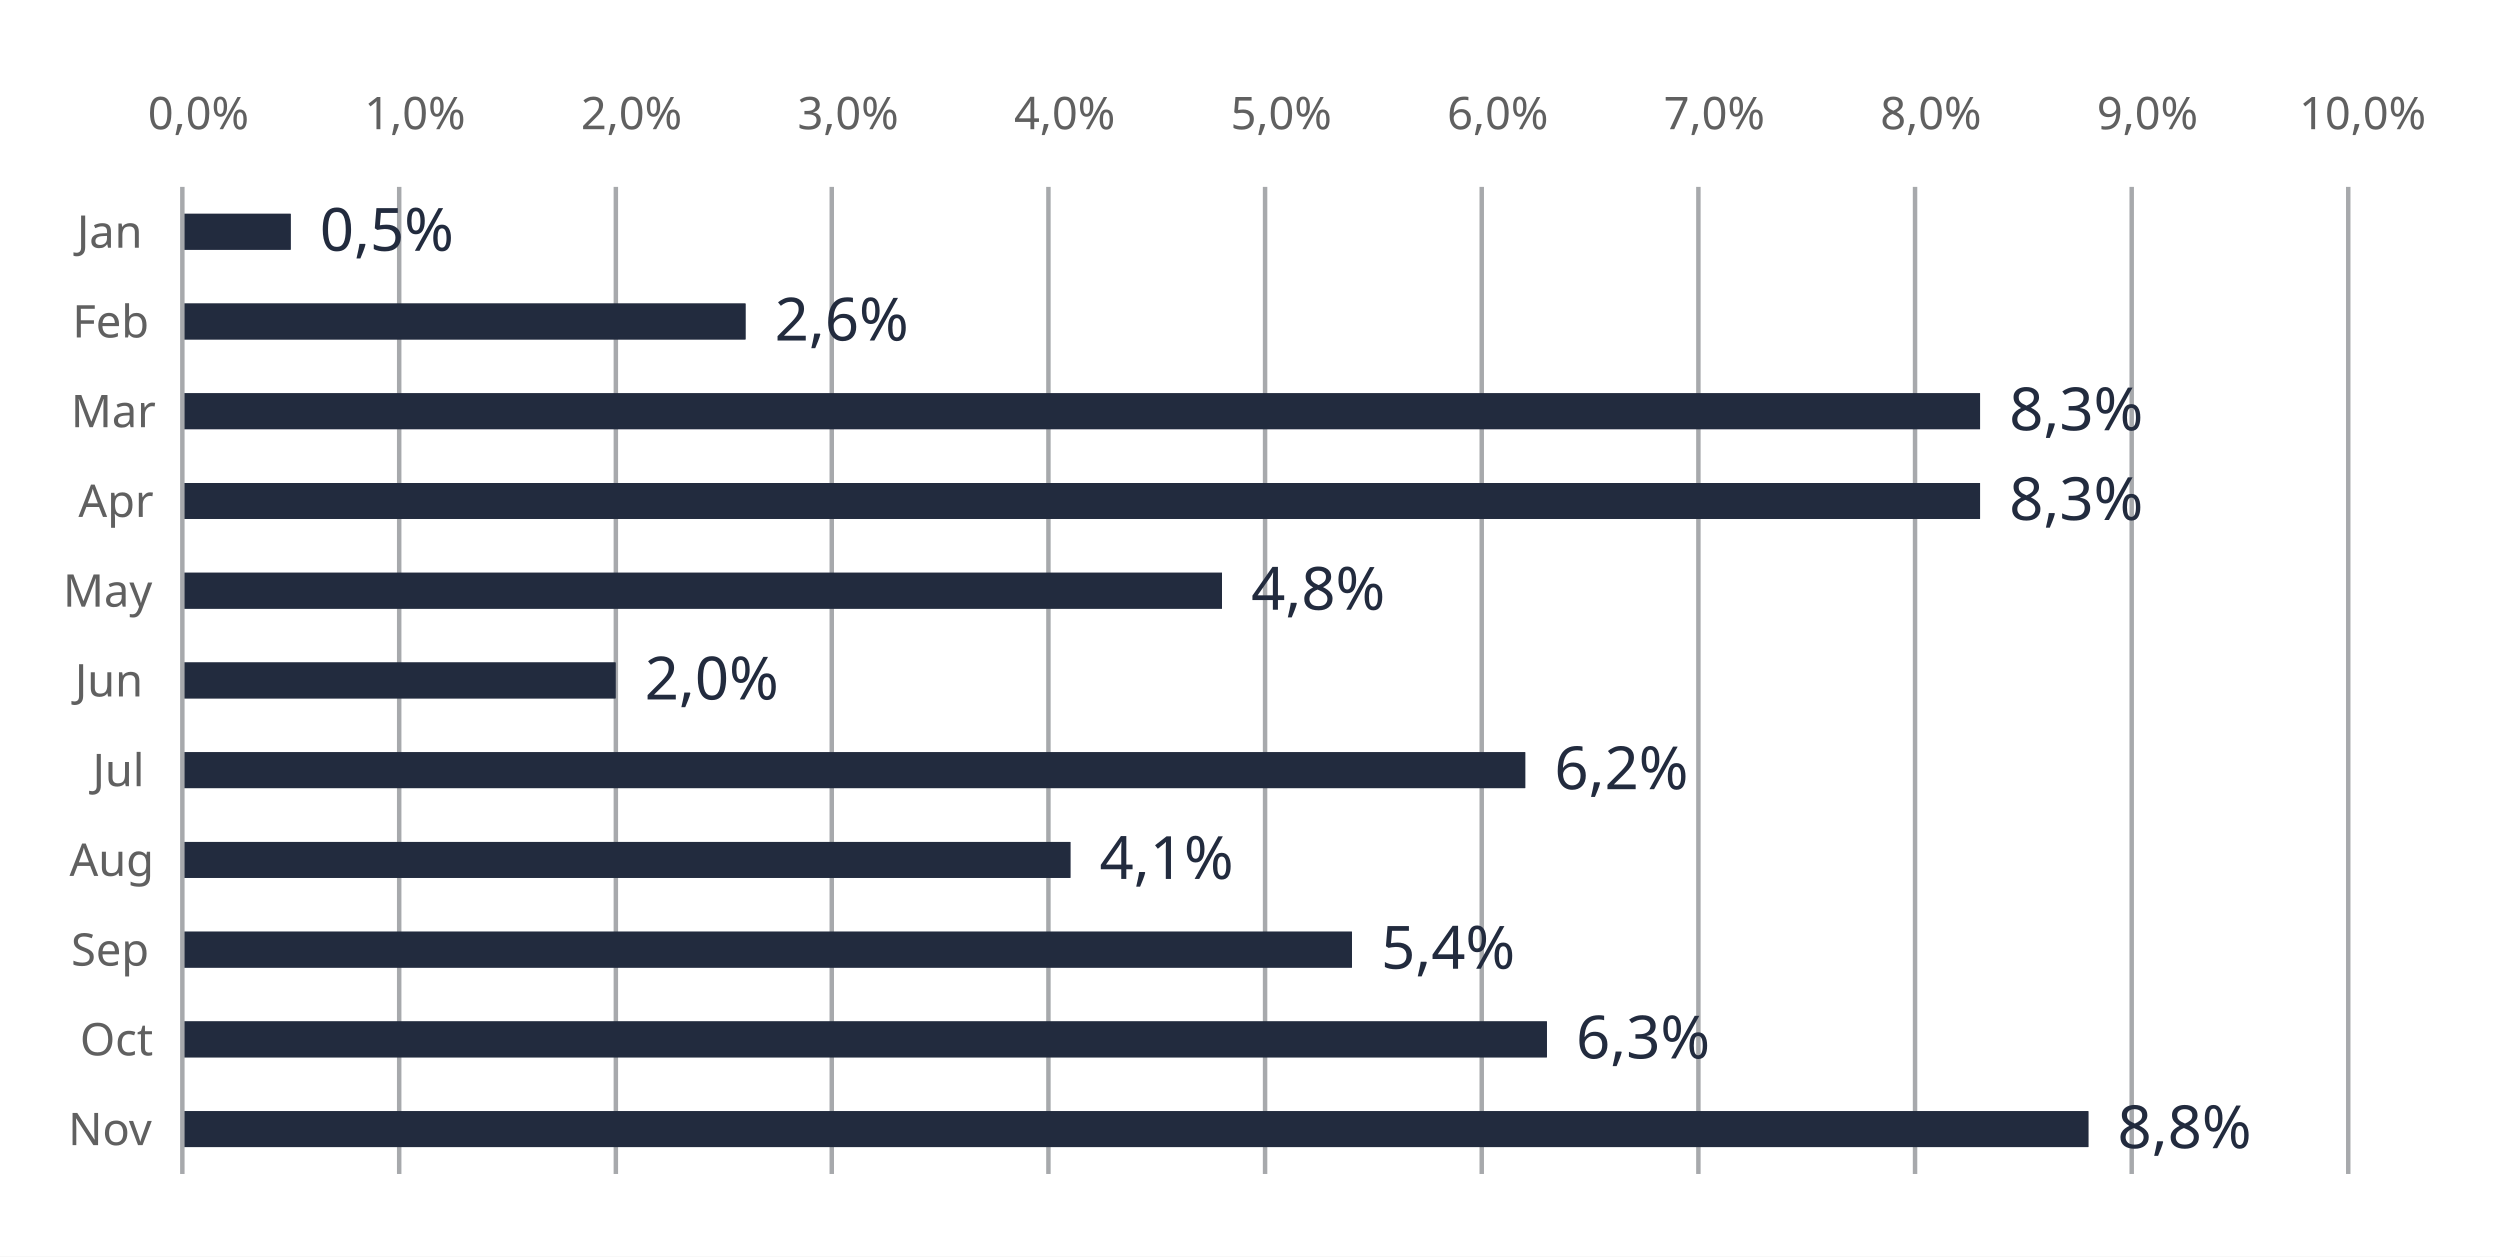
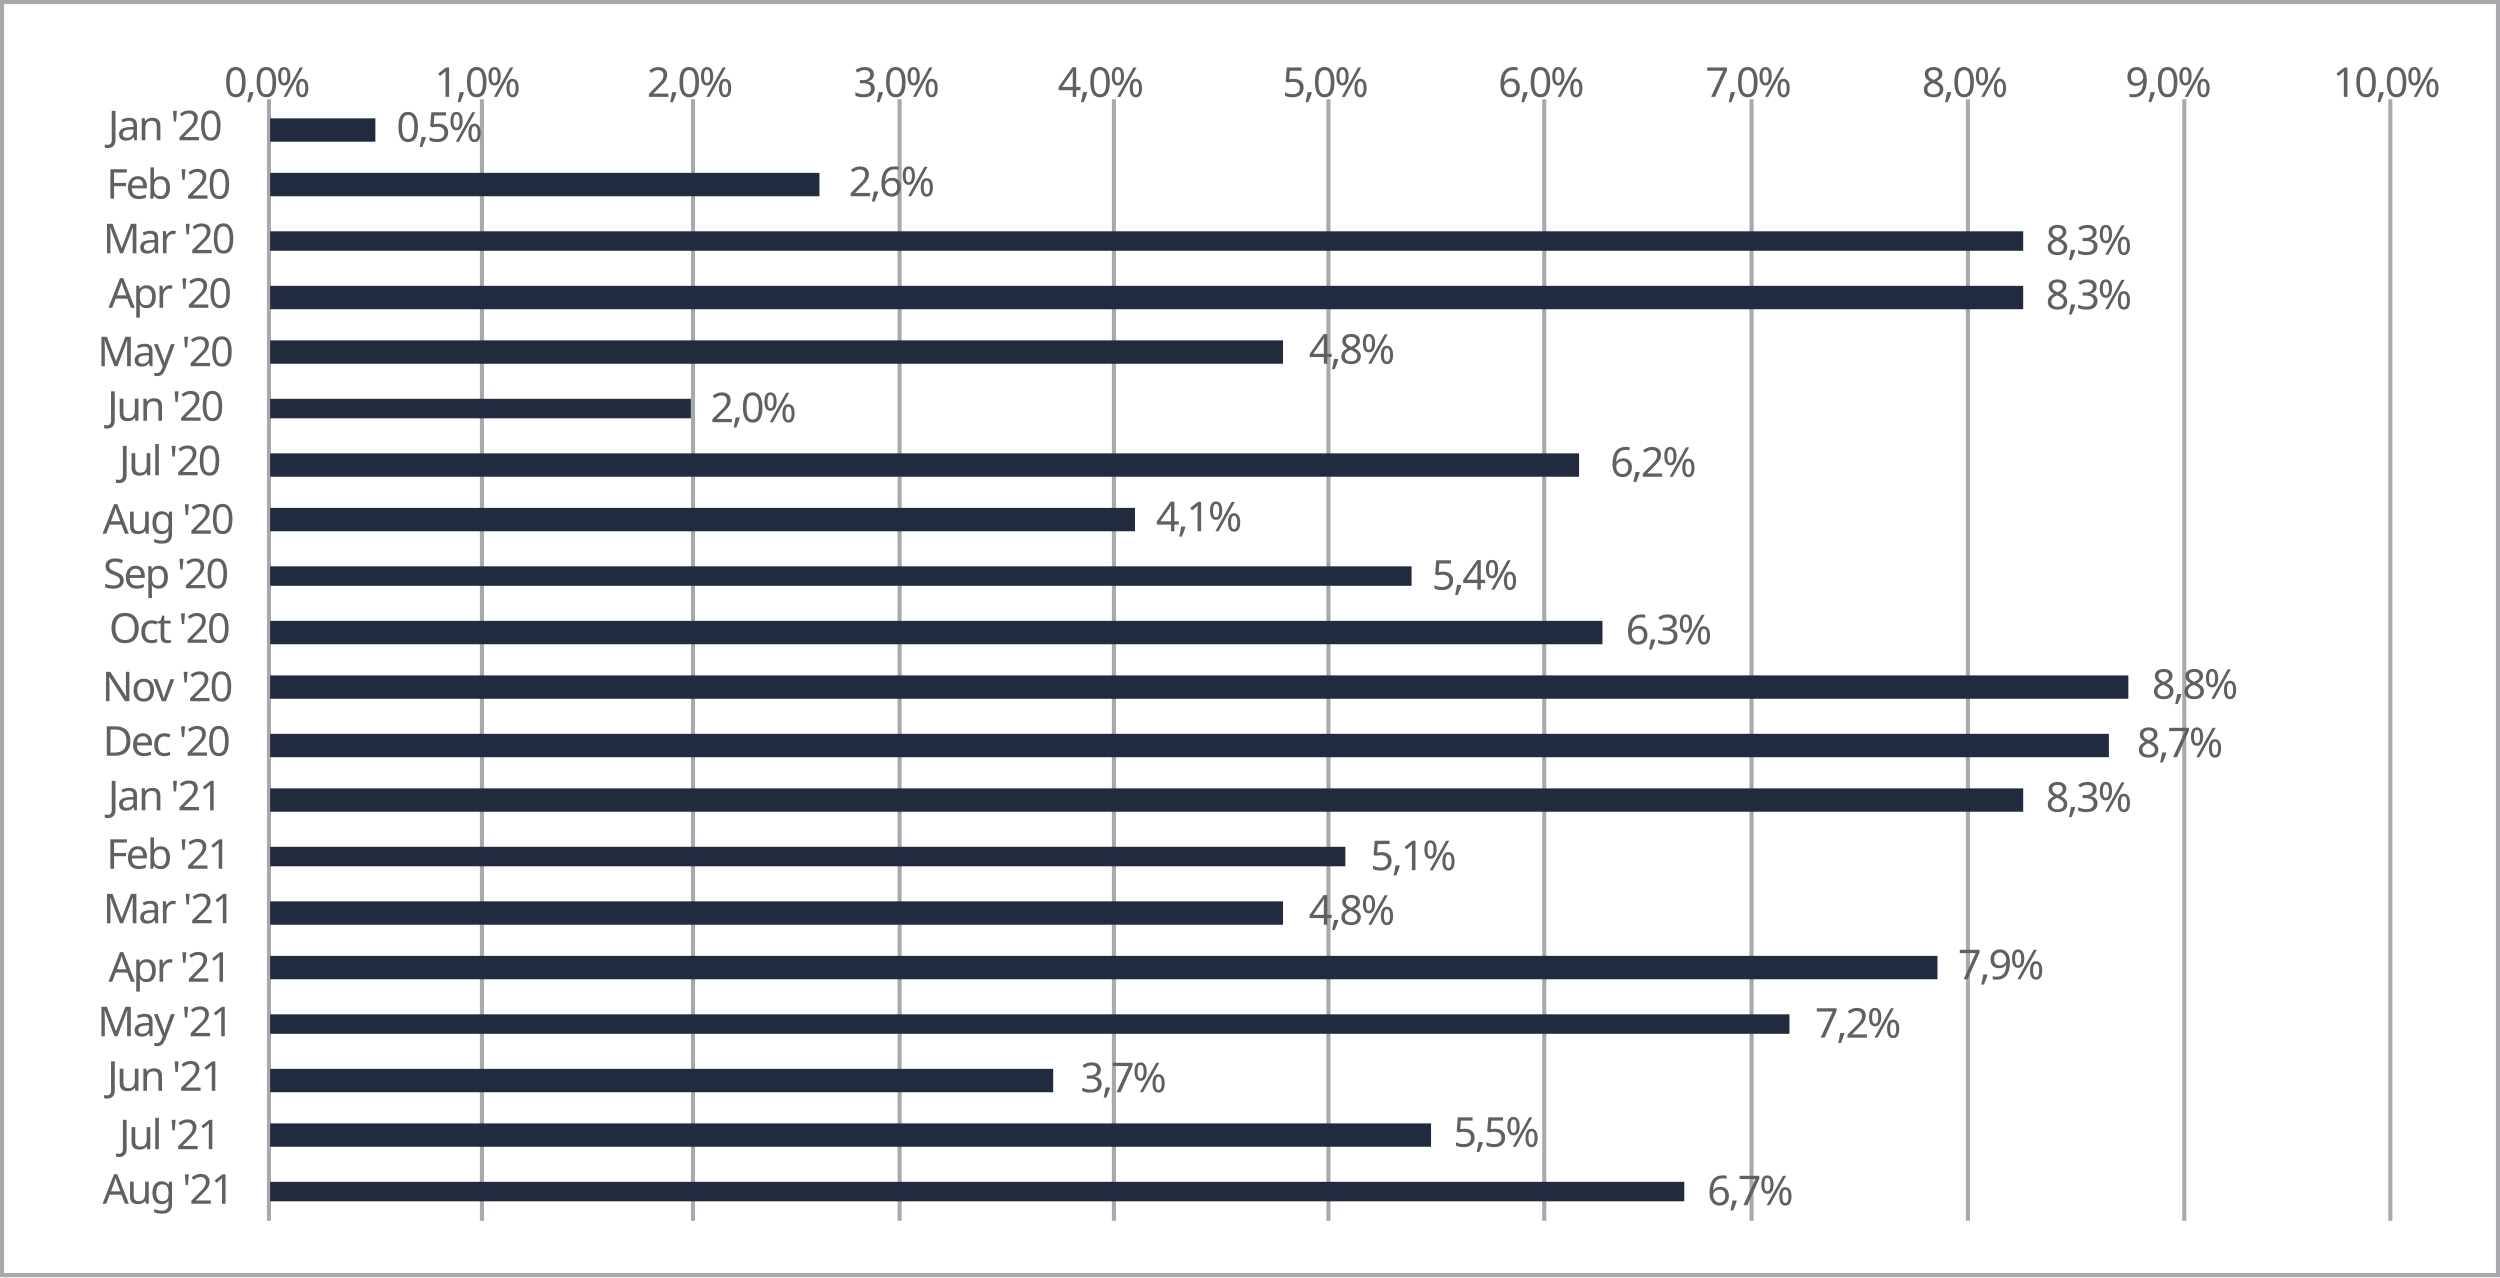
- <svg xmlns="http://www.w3.org/2000/svg" width="100%" height="100%" viewBox="0 0 793.149 398.648">
-   <g id="Group_734" data-name="Group 734" transform="translate(-1073 -5098)">
-     <rect id="Rectangle_90" data-name="Rectangle 90" width="793.149" height="398.648" transform="translate(1073 5098)" fill="#fff" />
-     <g id="Group_515" data-name="Group 515" transform="translate(-3.427 -3.775)">
-       <path id="Path_651" data-name="Path 651" d="M1821.431,5161.065v313.167m-68.7-313.167v313.167m-68.737-313.167v313.167m-68.737-313.167v313.167m-68.736-313.167v313.167m-68.737-313.167v313.167m-68.736-313.167v313.167m-68.737-313.167v313.167m-68.5-313.167v313.167m-68.737-313.167v313.167" fill="none" stroke="#a7a9ac" stroke-miterlimit="10" stroke-width="1.417" />
-       <rect id="Rectangle_92" data-name="Rectangle 92" width="34.358" height="11.386" transform="translate(1134.277 5169.607)" fill="#222b3e" />
-       <rect id="Rectangle_93" data-name="Rectangle 93" width="34.358" height="11.388" transform="translate(1134.277 5169.607)" fill="#222b3e" />
-       <rect id="Rectangle_94" data-name="Rectangle 94" width="178.661" height="11.386" transform="translate(1134.277 5198.077)" fill="#222b3e" />
-       <rect id="Rectangle_95" data-name="Rectangle 95" width="178.661" height="11.386" transform="translate(1134.277 5198.077)" fill="#222b3e" />
-       <rect id="Rectangle_96" data-name="Rectangle 96" width="570.338" height="11.388" transform="translate(1134.277 5226.546)" fill="#222b3e" />
-       <rect id="Rectangle_97" data-name="Rectangle 97" width="570.338" height="11.388" transform="translate(1134.277 5226.546)" fill="#222b3e" />
-       <rect id="Rectangle_98" data-name="Rectangle 98" width="570.338" height="11.386" transform="translate(1134.277 5255.017)" fill="#222b3e" />
-       <rect id="Rectangle_99" data-name="Rectangle 99" width="570.338" height="11.386" transform="translate(1134.277 5255.017)" fill="#222b3e" />
-       <rect id="Rectangle_100" data-name="Rectangle 100" width="329.834" height="11.388" transform="translate(1134.277 5283.485)" fill="#222b3e" />
-       <rect id="Rectangle_101" data-name="Rectangle 101" width="329.836" height="11.388" transform="translate(1134.277 5283.485)" fill="#222b3e" />
-       <rect id="Rectangle_102" data-name="Rectangle 102" width="137.431" height="11.388" transform="translate(1134.277 5311.956)" fill="#222b3e" />
-       <rect id="Rectangle_103" data-name="Rectangle 103" width="137.431" height="11.388" transform="translate(1134.277 5311.956)" fill="#222b3e" />
-       <rect id="Rectangle_104" data-name="Rectangle 104" width="426.035" height="11.388" transform="translate(1134.277 5340.424)" fill="#222b3e" />
-       <rect id="Rectangle_105" data-name="Rectangle 105" width="426.035" height="11.388" transform="translate(1134.277 5340.424)" fill="#222b3e" />
-       <rect id="Rectangle_106" data-name="Rectangle 106" width="281.733" height="11.388" transform="translate(1134.277 5368.895)" fill="#222b3e" />
-       <rect id="Rectangle_107" data-name="Rectangle 107" width="281.734" height="11.388" transform="translate(1134.277 5368.895)" fill="#222b3e" />
-       <rect id="Rectangle_108" data-name="Rectangle 108" width="371.064" height="11.388" transform="translate(1134.277 5397.364)" fill="#222b3e" />
-       <rect id="Rectangle_109" data-name="Rectangle 109" width="371.064" height="11.388" transform="translate(1134.277 5397.364)" fill="#222b3e" />
-       <rect id="Rectangle_110" data-name="Rectangle 110" width="432.907" height="11.388" transform="translate(1134.277 5425.834)" fill="#222b3e" />
-       <rect id="Rectangle_111" data-name="Rectangle 111" width="432.907" height="11.388" transform="translate(1134.277 5425.834)" fill="#222b3e" />
-       <rect id="Rectangle_112" data-name="Rectangle 112" width="604.695" height="11.388" transform="translate(1134.277 5454.303)" fill="#222b3e" />
-       <rect id="Rectangle_113" data-name="Rectangle 113" width="604.696" height="11.388" transform="translate(1134.277 5454.303)" fill="#222b3e" />
-       <line id="Line_54" data-name="Line 54" y2="313.167" transform="translate(1134.277 5161.065)" fill="none" stroke="#a7a9ac" stroke-miterlimit="10" stroke-width="1.417" />
-       <text id="_0_5_" data-name="0,5%" transform="translate(1177.902 5181.34)" fill="#222b3e" font-size="18.949" font-family="IBMPlexSans, IBM Plex Sans">
-         <tspan x="0" y="0">0,5%</tspan>
-       </text>
-       <text id="_2_6_" data-name="2,6%" transform="translate(1322.204 5209.812)" fill="#222b3e" font-size="18.949" font-family="IBMPlexSans, IBM Plex Sans">
-         <tspan x="0" y="0">2,6%</tspan>
-       </text>
-       <text id="_8_3_" data-name="8,3%" transform="translate(1713.881 5238.282)" fill="#222b3e" font-size="18.949" font-family="IBMPlexSans, IBM Plex Sans">
-         <tspan x="0" y="0">8,3%</tspan>
-       </text>
-       <text id="_8_3_2" data-name="8,3%" transform="translate(1713.88 5266.753)" fill="#222b3e" font-size="18.949" font-family="IBMPlexSans, IBM Plex Sans">
-         <tspan x="0" y="0">8,3%</tspan>
-       </text>
-       <text id="_4_8_" data-name="4,8%" transform="translate(1473.38 5295.222)" fill="#222b3e" font-size="18.949" font-family="IBMPlexSans, IBM Plex Sans">
-         <tspan x="0" y="0">4,8%</tspan>
-       </text>
-       <text id="_2_0_" data-name="2,0%" transform="translate(1280.975 5323.694)" fill="#222b3e" font-size="18.949" font-family="IBMPlexSans, IBM Plex Sans">
-         <tspan x="0" y="0">2,0%</tspan>
-       </text>
-       <text id="_6_2_" data-name="6,2%" transform="translate(1569.58 5352.166)" fill="#222b3e" font-size="18.949" font-family="IBMPlexSans, IBM Plex Sans">
-         <tspan x="0" y="0">6,2%</tspan>
-       </text>
-       <text id="_4_1_" data-name="4,1%" transform="translate(1425.278 5380.635)" fill="#222b3e" font-size="18.949" font-family="IBMPlexSans, IBM Plex Sans">
-         <tspan x="0" y="0">4,1%</tspan>
-       </text>
-       <text id="_5_4_" data-name="5,4%" transform="translate(1514.606 5409.106)" fill="#222b3e" font-size="18.949" font-family="IBMPlexSans, IBM Plex Sans">
-         <tspan x="0" y="0">5,4%</tspan>
-       </text>
-       <text id="_6_3_" data-name="6,3%" transform="translate(1576.449 5437.576)" fill="#222b3e" font-size="18.949" font-family="IBMPlexSans, IBM Plex Sans">
-         <tspan x="0" y="0">6,3%</tspan>
-       </text>
-       <text id="_8_8_" data-name="8,8%" transform="translate(1748.239 5466.047)" fill="#222b3e" font-size="18.949" font-family="IBMPlexSans, IBM Plex Sans">
-         <tspan x="0" y="0">8,8%</tspan>
-       </text>
-       <text id="_0_0_" data-name="0,0%" transform="translate(1123.317 5142.775)" fill="#606060" font-size="14.314" font-family="IBMPlexSans, IBM Plex Sans">
-         <tspan x="0" y="0">0,0%</tspan>
-       </text>
-       <text id="_1_0_" data-name="1,0%" transform="translate(1192.023 5142.775)" fill="#606060" font-size="14.314" font-family="IBMPlexSans, IBM Plex Sans">
-         <tspan x="0" y="0">1,0%</tspan>
-       </text>
-       <text id="_2_0_2" data-name="2,0%" transform="translate(1260.732 5142.775)" fill="#606060" font-size="14.314" font-family="IBMPlexSans, IBM Plex Sans">
-         <tspan x="0" y="0">2,0%</tspan>
-       </text>
-       <text id="_3_0_" data-name="3,0%" transform="translate(1329.438 5142.775)" fill="#606060" font-size="14.314" font-family="IBMPlexSans, IBM Plex Sans">
-         <tspan x="0" y="0">3,0%</tspan>
-       </text>
-       <text id="_4_0_" data-name="4,0%" transform="translate(1398.145 5142.775)" fill="#606060" font-size="14.314" font-family="IBMPlexSans, IBM Plex Sans">
-         <tspan x="0" y="0">4,0%</tspan>
-       </text>
-       <text id="_5_0_" data-name="5,0%" transform="translate(1466.852 5142.775)" fill="#606060" font-size="14.314" font-family="IBMPlexSans, IBM Plex Sans">
-         <tspan x="0" y="0">5,0%</tspan>
-       </text>
-       <text id="_6_0_" data-name="6,0%" transform="translate(1535.559 5142.775)" fill="#606060" font-size="14.314" font-family="IBMPlexSans, IBM Plex Sans">
-         <tspan x="0" y="0">6,0%</tspan>
-       </text>
-       <text id="_7_0_" data-name="7,0%" transform="translate(1604.264 5142.775)" fill="#606060" font-size="14.314" font-family="IBMPlexSans, IBM Plex Sans">
-         <tspan x="0" y="0">7,0%</tspan>
-       </text>
-       <text id="_8_0_" data-name="8,0%" transform="translate(1672.973 5142.775)" fill="#606060" font-size="14.314" font-family="IBMPlexSans, IBM Plex Sans">
-         <tspan x="0" y="0">8,0%</tspan>
-       </text>
-       <text id="_9_0_" data-name="9,0%" transform="translate(1741.679 5142.775)" fill="#606060" font-size="14.314" font-family="IBMPlexSans, IBM Plex Sans">
-         <tspan x="0" y="0">9,0%</tspan>
-       </text>
-       <text id="_10_0_" data-name="10,0%" transform="translate(1805.839 5142.775)" fill="#606060" font-size="14.314" font-family="IBMPlexSans, IBM Plex Sans">
-         <tspan x="0" y="0">10,0%</tspan>
-       </text>
-       <text id="Jan" transform="translate(1100.843 5180.371)" fill="#606060" font-size="14.314" font-family="IBMPlexSans, IBM Plex Sans">
-         <tspan x="0" y="0">Jan</tspan>
-       </text>
-       <text id="Feb" transform="translate(1099.402 5208.841)" fill="#606060" font-size="14.314" font-family="IBMPlexSans, IBM Plex Sans">
-         <tspan x="0" y="0">Feb</tspan>
-       </text>
-       <text id="Mar" transform="translate(1098.929 5237.313)" fill="#606060" font-size="14.314" font-family="IBMPlexSans, IBM Plex Sans">
-         <tspan x="0" y="0">Mar</tspan>
-       </text>
-       <text id="Apr" transform="translate(1101.298 5265.784)" fill="#606060" font-size="14.314" font-family="IBMPlexSans, IBM Plex Sans">
-         <tspan x="0" y="0">Apr</tspan>
-       </text>
-       <text id="May" transform="translate(1096.428 5294.253)" fill="#606060" font-size="14.314" font-family="IBMPlexSans, IBM Plex Sans">
-         <tspan x="0" y="0">May</tspan>
-       </text>
-       <text id="Jun" transform="translate(1100.198 5322.725)" fill="#606060" font-size="14.314" font-family="IBMPlexSans, IBM Plex Sans">
-         <tspan x="0" y="0">Jun</tspan>
-       </text>
-       <text id="Jul" transform="translate(1105.808 5351.196)" fill="#606060" font-size="14.314" font-family="IBMPlexSans, IBM Plex Sans">
-         <tspan x="0" y="0">Jul</tspan>
-       </text>
-       <text id="Aug" transform="translate(1098.475 5379.666)" fill="#606060" font-size="14.314" font-family="IBMPlexSans, IBM Plex Sans">
-         <tspan x="0" y="0">Aug</tspan>
-       </text>
-       <text id="Sep" transform="translate(1098.986 5408.137)" fill="#606060" font-size="14.314" font-family="IBMPlexSans, IBM Plex Sans">
-         <tspan x="0" y="0">Sep</tspan>
-       </text>
-       <text id="Oct" transform="translate(1101.79 5436.606)" fill="#606060" font-size="14.314" font-family="IBMPlexSans, IBM Plex Sans">
-         <tspan x="0" y="0">Oct</tspan>
-       </text>
-       <text id="Nov" transform="translate(1098.059 5465.078)" fill="#606060" font-size="14.314" font-family="IBMPlexSans, IBM Plex Sans">
-         <tspan x="0" y="0">Nov</tspan>
-       </text>
+ <svg xmlns="http://www.w3.org/2000/svg" width="100%" height="100%" viewBox="0 0 868.13 443.458">
+   <g id="Group_434" data-name="Group 434" transform="translate(-979.986 -5066.958)">
+     <rect id="Rectangle_357" data-name="Rectangle 357" width="866.714" height="442.041" transform="translate(980.694 5067.667)" fill="#fff" stroke="#a7a9ac" stroke-width="1.417" />
+     <g id="Group_91" data-name="Group 91">
+       <g id="Group_89" data-name="Group 89">
+         <line id="Line_50" data-name="Line 50" y2="389.46" transform="translate(1663.345 5101.417)" fill="none" stroke="#a7a9ac" stroke-width="1.417" />
+         <line id="Line_51" data-name="Line 51" y2="389.46" transform="translate(1738.478 5101.417)" fill="none" stroke="#a7a9ac" stroke-width="1.417" />
+       </g>
+       <g id="Group_90" data-name="Group 90">
+         <line id="Line_52" data-name="Line 52" y2="389.46" transform="translate(1073.385 5101.417)" fill="none" stroke="#a7a9ac" stroke-width="1.417" />
+         <line id="Line_53" data-name="Line 53" y2="389.46" transform="translate(1147.329 5101.417)" fill="none" stroke="#a7a9ac" stroke-width="1.417" />
+         <line id="Line_54" data-name="Line 54" y2="389.46" transform="translate(1220.635 5101.417)" fill="none" stroke="#a7a9ac" stroke-width="1.417" />
+         <line id="Line_55" data-name="Line 55" y2="389.46" transform="translate(1292.375 5101.417)" fill="none" stroke="#a7a9ac" stroke-width="1.417" />
+         <line id="Line_56" data-name="Line 56" y2="389.46" transform="translate(1366.791 5101.417)" fill="none" stroke="#a7a9ac" stroke-width="1.417" />
+         <line id="Line_57" data-name="Line 57" y2="389.46" transform="translate(1441.294 5101.417)" fill="none" stroke="#a7a9ac" stroke-width="1.417" />
+         <line id="Line_58" data-name="Line 58" y2="389.46" transform="translate(1516.229 5101.417)" fill="none" stroke="#a7a9ac" stroke-width="1.417" />
+         <line id="Line_59" data-name="Line 59" y2="389.46" transform="translate(1588.213 5101.417)" fill="none" stroke="#a7a9ac" stroke-width="1.417" />
+         <line id="Line_60" data-name="Line 60" y2="389.46" transform="translate(1810.046 5101.417)" fill="none" stroke="#a7a9ac" stroke-width="1.417" />
+       </g>
+     </g>
+     <g id="Group_93" data-name="Group 93">
+       <g id="Group_92" data-name="Group 92">
+         <rect id="Rectangle_358" data-name="Rectangle 358" width="190.738" height="8.116" transform="translate(1073.802 5126.988)" fill="#222b3e" />
+         <rect id="Rectangle_359" data-name="Rectangle 359" width="608.737" height="6.764" transform="translate(1073.802 5147.28)" fill="#222b3e" />
+         <rect id="Rectangle_360" data-name="Rectangle 360" width="608.737" height="8.116" transform="translate(1073.802 5166.218)" fill="#222b3e" />
+         <rect id="Rectangle_361" data-name="Rectangle 361" width="351.715" height="8.116" transform="translate(1073.802 5185.157)" fill="#222b3e" />
+         <rect id="Rectangle_362" data-name="Rectangle 362" width="146.097" height="6.764" transform="translate(1073.802 5205.448)" fill="#222b3e" />
+         <rect id="Rectangle_363" data-name="Rectangle 363" width="454.524" height="8.116" transform="translate(1073.802 5224.386)" fill="#222b3e" />
+         <rect id="Rectangle_364" data-name="Rectangle 364" width="300.31" height="8.116" transform="translate(1073.802 5243.325)" fill="#222b3e" />
+         <rect id="Rectangle_365" data-name="Rectangle 365" width="396.356" height="6.764" transform="translate(1073.802 5263.616)" fill="#222b3e" />
+         <rect id="Rectangle_366" data-name="Rectangle 366" width="462.64" height="8.116" transform="translate(1073.802 5282.555)" fill="#222b3e" />
+         <rect id="Rectangle_367" data-name="Rectangle 367" width="645.261" height="8.116" transform="translate(1073.802 5301.493)" fill="#222b3e" />
+         <rect id="Rectangle_368" data-name="Rectangle 368" width="638.498" height="8.116" transform="translate(1073.802 5321.784)" fill="#222b3e" />
+         <rect id="Rectangle_369" data-name="Rectangle 369" width="608.737" height="8.116" transform="translate(1073.802 5340.723)" fill="#222b3e" />
+         <rect id="Rectangle_370" data-name="Rectangle 370" width="373.359" height="6.764" transform="translate(1073.802 5361.014)" fill="#222b3e" />
+         <rect id="Rectangle_371" data-name="Rectangle 371" width="351.715" height="8.116" transform="translate(1073.802 5379.953)" fill="#222b3e" />
+         <rect id="Rectangle_372" data-name="Rectangle 372" width="578.977" height="8.116" transform="translate(1073.802 5398.891)" fill="#222b3e" />
+         <rect id="Rectangle_373" data-name="Rectangle 373" width="527.572" height="6.764" transform="translate(1073.802 5419.182)" fill="#222b3e" />
+         <rect id="Rectangle_374" data-name="Rectangle 374" width="271.903" height="8.116" transform="translate(1073.802 5438.121)" fill="#222b3e" />
+         <rect id="Rectangle_375" data-name="Rectangle 375" width="403.119" height="8.116" transform="translate(1073.802 5457.059)" fill="#222b3e" />
+         <rect id="Rectangle_376" data-name="Rectangle 376" width="491.048" height="6.764" transform="translate(1073.802 5477.351)" fill="#222b3e" />
+       </g>
+     </g>
+     <rect id="Rectangle_377" data-name="Rectangle 377" width="36.524" height="8.116" transform="translate(1073.802 5108.05)" fill="#222b3e" />
+     <g id="Group_95" data-name="Group 95">
+       <g id="Group_94" data-name="Group 94">
+         <text id="_0_5_" data-name="0,5%" transform="translate(1133.635 5116.167)" fill="#606060" font-size="14.314" font-family="IBMPlexSans, IBM Plex Sans" letter-spacing="-0.05em">
+           <tspan x="-16" y="0">0,5%</tspan>
+         </text>
+       </g>
+     </g>
+     <g id="Group_97" data-name="Group 97">
+       <g id="Group_96" data-name="Group 96">
+         <text id="_2_6_" data-name="2,6%" transform="translate(1290.688 5135.105)" fill="#606060" font-size="14.314" font-family="IBMPlexSans, IBM Plex Sans" letter-spacing="-0.05em">
+           <tspan x="-16" y="0">2,6%</tspan>
+         </text>
+       </g>
+     </g>
+     <g id="Group_99" data-name="Group 99">
+       <g id="Group_98" data-name="Group 98">
+         <text id="_8_3_" data-name="8,3%" transform="translate(1706.379 5155.397)" fill="#606060" font-size="14.314" font-family="IBMPlexSans, IBM Plex Sans" letter-spacing="-0.05em">
+           <tspan x="-16" y="0">8,3%</tspan>
+         </text>
+       </g>
+     </g>
+     <g id="Group_101" data-name="Group 101">
+       <g id="Group_100" data-name="Group 100">
+         <text id="_8_3_2" data-name="8,3%" transform="translate(1706.379 5174.335)" fill="#606060" font-size="14.314" font-family="IBMPlexSans, IBM Plex Sans" letter-spacing="-0.05em">
+           <tspan x="-16" y="0">8,3%</tspan>
+         </text>
+       </g>
+     </g>
+     <g id="Group_103" data-name="Group 103">
+       <g id="Group_102" data-name="Group 102">
+         <text id="_4_8_" data-name="4,8%" transform="translate(1450.483 5193.273)" fill="#606060" font-size="14.314" font-family="IBMPlexSans, IBM Plex Sans" letter-spacing="-0.05em">
+           <tspan x="-16" y="0">4,8%</tspan>
+         </text>
+       </g>
+     </g>
+     <g id="Group_105" data-name="Group 105">
+       <g id="Group_104" data-name="Group 104">
+         <text id="_2_0_" data-name="2,0%" transform="translate(1242.666 5213.565)" fill="#606060" font-size="14.314" font-family="IBMPlexSans, IBM Plex Sans" letter-spacing="-0.05em">
+           <tspan x="-16" y="0">2,0%</tspan>
+         </text>
+       </g>
+     </g>
+     <g id="Group_107" data-name="Group 107">
+       <g id="Group_106" data-name="Group 106">
+         <text id="_6_2_" data-name="6,2%" transform="translate(1555.151 5232.503)" fill="#606060" font-size="14.314" font-family="IBMPlexSans, IBM Plex Sans" letter-spacing="-0.05em">
+           <tspan x="-16" y="0">6,2%</tspan>
+         </text>
+       </g>
+     </g>
+     <g id="Group_109" data-name="Group 109">
+       <g id="Group_108" data-name="Group 108">
+         <text id="_4_1_" data-name="4,1%" transform="translate(1397.397 5251.442)" fill="#606060" font-size="14.314" font-family="IBMPlexSans, IBM Plex Sans" letter-spacing="-0.05em">
+           <tspan x="-16" y="0">4,1%</tspan>
+         </text>
+       </g>
+     </g>
+     <g id="Group_111" data-name="Group 111">
+       <g id="Group_110" data-name="Group 110">
+         <text id="_5_4_" data-name="5,4%" transform="translate(1493.198 5271.733)" fill="#606060" font-size="14.314" font-family="IBMPlexSans, IBM Plex Sans" letter-spacing="-0.05em">
+           <tspan x="-16" y="0">5,4%</tspan>
+         </text>
+       </g>
+     </g>
+     <g id="Group_113" data-name="Group 113">
+       <g id="Group_112" data-name="Group 112">
+         <text id="_6_3_" data-name="6,3%" transform="translate(1560.542 5290.672)" fill="#606060" font-size="14.314" font-family="IBMPlexSans, IBM Plex Sans" letter-spacing="-0.05em">
+           <tspan x="-16" y="0">6,3%</tspan>
+         </text>
+       </g>
+     </g>
+     <g id="Group_115" data-name="Group 115">
+       <g id="Group_114" data-name="Group 114">
+         <text id="_8_8_" data-name="8,8%" transform="translate(1743.248 5309.61)" fill="#606060" font-size="14.314" font-family="IBMPlexSans, IBM Plex Sans" letter-spacing="-0.05em">
+           <tspan x="-16" y="0">8,8%</tspan>
+         </text>
+       </g>
+     </g>
+     <g id="Group_117" data-name="Group 117">
+       <g id="Group_116" data-name="Group 116">
+         <text id="_8_7_" data-name="8,7%" transform="translate(1738.02 5329.901)" fill="#606060" font-size="14.314" font-family="IBMPlexSans, IBM Plex Sans" letter-spacing="-0.05em">
+           <tspan x="-16" y="0">8,7%</tspan>
+         </text>
+       </g>
+     </g>
+     <g id="Group_119" data-name="Group 119">
+       <g id="Group_118" data-name="Group 118">
+         <text id="_8_3_3" data-name="8,3%" transform="translate(1706.379 5348.84)" fill="#606060" font-size="14.314" font-family="IBMPlexSans, IBM Plex Sans" letter-spacing="-0.05em">
+           <tspan x="-16" y="0">8,3%</tspan>
+         </text>
+       </g>
+     </g>
+     <g id="Group_121" data-name="Group 121">
+       <g id="Group_120" data-name="Group 120">
+         <text id="_5_1_" data-name="5,1%" transform="translate(1471.84 5369.131)" fill="#606060" font-size="14.314" font-family="IBMPlexSans, IBM Plex Sans" letter-spacing="-0.05em">
+           <tspan x="-16" y="0">5,1%</tspan>
+         </text>
+       </g>
+     </g>
+     <g id="Group_123" data-name="Group 123">
+       <g id="Group_122" data-name="Group 122">
+         <text id="_4_8_2" data-name="4,8%" transform="translate(1450.483 5388.07)" fill="#606060" font-size="14.314" font-family="IBMPlexSans, IBM Plex Sans" letter-spacing="-0.05em">
+           <tspan x="-16" y="0">4,8%</tspan>
+         </text>
+       </g>
+     </g>
+     <g id="Group_125" data-name="Group 125">
+       <g id="Group_124" data-name="Group 124">
+         <text id="_7_9_" data-name="7,9%" transform="translate(1675.905 5407.008)" fill="#606060" font-size="14.314" font-family="IBMPlexSans, IBM Plex Sans" letter-spacing="-0.05em">
+           <tspan x="-16" y="0">7,9%</tspan>
+         </text>
+       </g>
+     </g>
+     <g id="Group_127" data-name="Group 127">
+       <g id="Group_126" data-name="Group 126">
+         <text id="_7_2_" data-name="7,2%" transform="translate(1626.25 5427.3)" fill="#606060" font-size="14.314" font-family="IBMPlexSans, IBM Plex Sans" letter-spacing="-0.05em">
+           <tspan x="-16" y="0">7,2%</tspan>
+         </text>
+       </g>
+     </g>
+     <g id="Group_129" data-name="Group 129">
+       <g id="Group_128" data-name="Group 128">
+         <text id="_3_7_" data-name="3,7%" transform="translate(1371.175 5446.238)" fill="#606060" font-size="14.314" font-family="IBMPlexSans, IBM Plex Sans" letter-spacing="-0.05em">
+           <tspan x="-16" y="0">3,7%</tspan>
+         </text>
+       </g>
+     </g>
+     <g id="Group_131" data-name="Group 131">
+       <g id="Group_130" data-name="Group 130">
+         <text id="_5_5_" data-name="5,5%" transform="translate(1500.681 5465.176)" fill="#606060" font-size="14.314" font-family="IBMPlexSans, IBM Plex Sans" letter-spacing="-0.05em">
+           <tspan x="-16" y="0">5,5%</tspan>
+         </text>
+       </g>
+     </g>
+     <g id="Group_133" data-name="Group 133">
+       <g id="Group_132" data-name="Group 132">
+         <text id="_6_7_" data-name="6,7%" transform="translate(1588.837 5485.468)" fill="#606060" font-size="14.314" font-family="IBMPlexSans, IBM Plex Sans" letter-spacing="-0.05em">
+           <tspan x="-16" y="0">6,7%</tspan>
+         </text>
+       </g>
+     </g>
+     <g id="Group_156" data-name="Group 156">
+       <g id="Group_135" data-name="Group 135">
+         <g id="Group_134" data-name="Group 134">
+           <text id="_0_0_" data-name="0,0%" transform="translate(1073.802 5100.6)" fill="#606060" font-size="14.314" font-family="IBMPlexSans, IBM Plex Sans" letter-spacing="-0.05em">
+             <tspan x="-16" y="0">0,0%</tspan>
+           </text>
+         </g>
+       </g>
+       <g id="Group_137" data-name="Group 137">
+         <g id="Group_136" data-name="Group 136">
+           <text id="_1_0_" data-name="1,0%" transform="translate(1146.85 5100.6)" fill="#606060" font-size="14.314" font-family="IBMPlexSans, IBM Plex Sans" letter-spacing="-0.05em">
+             <tspan x="-16" y="0">1,0%</tspan>
+           </text>
+         </g>
+       </g>
+       <g id="Group_139" data-name="Group 139">
+         <g id="Group_138" data-name="Group 138">
+           <text id="_2_0_2" data-name="2,0%" transform="translate(1220.635 5100.6)" fill="#606060" font-size="14.314" font-family="IBMPlexSans, IBM Plex Sans" letter-spacing="-0.05em">
+             <tspan x="-16" y="0">2,0%</tspan>
+           </text>
+         </g>
+       </g>
+       <g id="Group_141" data-name="Group 141">
+         <g id="Group_140" data-name="Group 140">
+           <text id="_3_0_" data-name="3,0%" transform="translate(1292.375 5100.6)" fill="#606060" font-size="14.314" font-family="IBMPlexSans, IBM Plex Sans" letter-spacing="-0.05em">
+             <tspan x="-16" y="0">3,0%</tspan>
+           </text>
+         </g>
+       </g>
+       <g id="Group_143" data-name="Group 143">
+         <g id="Group_142" data-name="Group 142">
+           <text id="_4_0_" data-name="4,0%" transform="translate(1363.29 5100.6)" fill="#606060" font-size="14.314" font-family="IBMPlexSans, IBM Plex Sans" letter-spacing="-0.05em">
+             <tspan x="-16" y="0">4,0%</tspan>
+           </text>
+         </g>
+       </g>
+       <g id="Group_145" data-name="Group 145">
+         <g id="Group_144" data-name="Group 144">
+           <text id="_5_0_" data-name="5,0%" transform="translate(1441.294 5100.6)" fill="#606060" font-size="14.314" font-family="IBMPlexSans, IBM Plex Sans" letter-spacing="-0.05em">
+             <tspan x="-16" y="0">5,0%</tspan>
+           </text>
+         </g>
+       </g>
+       <g id="Group_147" data-name="Group 147">
+         <g id="Group_146" data-name="Group 146">
+           <text id="_6_0_" data-name="6,0%" transform="translate(1516.229 5100.6)" fill="#606060" font-size="14.314" font-family="IBMPlexSans, IBM Plex Sans" letter-spacing="-0.05em">
+             <tspan x="-16" y="0">6,0%</tspan>
+           </text>
+         </g>
+       </g>
+       <g id="Group_149" data-name="Group 149">
+         <g id="Group_148" data-name="Group 148">
+           <text id="_7_0_" data-name="7,0%" transform="translate(1588.213 5100.6)" fill="#606060" font-size="14.314" font-family="IBMPlexSans, IBM Plex Sans" letter-spacing="-0.05em">
+             <tspan x="-16" y="0">7,0%</tspan>
+           </text>
+         </g>
+       </g>
+       <g id="Group_151" data-name="Group 151">
+         <g id="Group_150" data-name="Group 150">
+           <text id="_8_0_" data-name="8,0%" transform="translate(1663.345 5100.6)" fill="#606060" font-size="14.314" font-family="IBMPlexSans, IBM Plex Sans" letter-spacing="-0.05em">
+             <tspan x="-16" y="0">8,0%</tspan>
+           </text>
+         </g>
+       </g>
+       <g id="Group_153" data-name="Group 153">
+         <g id="Group_152" data-name="Group 152">
+           <text id="_9_0_" data-name="9,0%" transform="translate(1734.023 5100.6)" fill="#606060" font-size="14.314" font-family="IBMPlexSans, IBM Plex Sans" letter-spacing="-0.05em">
+             <tspan x="-16" y="0">9,0%</tspan>
+           </text>
+         </g>
+       </g>
+       <g id="Group_155" data-name="Group 155">
+         <g id="Group_154" data-name="Group 154">
+           <text id="_10_0_" data-name="10,0%" transform="translate(1810.045 5100.6)" fill="#606060" font-size="14.314" font-family="IBMPlexSans, IBM Plex Sans" letter-spacing="-0.05em">
+             <tspan x="-20" y="0">10,0%</tspan>
+           </text>
+         </g>
+       </g>
+     </g>
+     <g id="Group_158" data-name="Group 158">
+       <g id="Group_157" data-name="Group 157">
+         <text id="Jan_20" data-name="Jan '20" transform="translate(1038.477 5115.665)" fill="#606060" font-size="14.314" font-family="IBMPlexSans, IBM Plex Sans" letter-spacing="-0.05em">
+           <tspan x="-21" y="0">Jan '20</tspan>
+         </text>
+       </g>
+     </g>
+     <g id="Group_160" data-name="Group 160">
+       <g id="Group_159" data-name="Group 159">
+         <text id="Feb_20" data-name="Feb '20" transform="translate(1037.933 5135.955)" fill="#606060" font-size="14.314" font-family="IBMPlexSans, IBM Plex Sans" letter-spacing="-0.05em">
+           <tspan x="-21" y="0">Feb '20</tspan>
+         </text>
+       </g>
+     </g>
+     <g id="Group_162" data-name="Group 162">
+       <g id="Group_161" data-name="Group 161">
+         <text id="Mar_20" data-name="Mar '20" transform="translate(1037.754 5154.895)" fill="#606060" font-size="14.314" font-family="IBMPlexSans, IBM Plex Sans" letter-spacing="-0.05em">
+           <tspan x="-22" y="0">Mar '20</tspan>
+         </text>
+       </g>
+     </g>
+     <g id="Group_164" data-name="Group 164">
+       <g id="Group_163" data-name="Group 163">
+         <text id="Apr_20" data-name="Apr '20" transform="translate(1038.649 5173.833)" fill="#606060" font-size="14.314" font-family="IBMPlexSans, IBM Plex Sans" letter-spacing="-0.05em">
+           <tspan x="-21" y="0">Apr '20</tspan>
+         </text>
+       </g>
+     </g>
+     <g id="Group_166" data-name="Group 166">
+       <g id="Group_165" data-name="Group 165">
+         <text id="May_20" data-name="May '20" transform="translate(1036.81 5194.124)" fill="#606060" font-size="14.314" font-family="IBMPlexSans, IBM Plex Sans" letter-spacing="-0.05em">
+           <tspan x="-23" y="0">May '20</tspan>
+         </text>
+       </g>
+     </g>
+     <g id="Group_168" data-name="Group 168">
+       <g id="Group_167" data-name="Group 167">
+         <text id="Jun_20" data-name="Jun '20" transform="translate(1038.233 5213.063)" fill="#606060" font-size="14.314" font-family="IBMPlexSans, IBM Plex Sans" letter-spacing="-0.05em">
+           <tspan x="-21" y="0">Jun '20</tspan>
+         </text>
+       </g>
+     </g>
+     <g id="Group_170" data-name="Group 170">
+       <g id="Group_169" data-name="Group 169">
+         <text id="Jul_20" data-name="Jul '20" transform="translate(1040.352 5232.001)" fill="#606060" font-size="14.314" font-family="IBMPlexSans, IBM Plex Sans" letter-spacing="-0.05em">
+           <tspan x="-19" y="0">Jul '20</tspan>
+         </text>
+       </g>
+     </g>
+     <g id="Group_172" data-name="Group 172">
+       <g id="Group_171" data-name="Group 171">
+         <text id="Aug_20" data-name="Aug '20" transform="translate(1037.583 5252.292)" fill="#606060" font-size="14.314" font-family="IBMPlexSans, IBM Plex Sans" letter-spacing="-0.05em">
+           <tspan x="-22" y="0">Aug '20</tspan>
+         </text>
+       </g>
+     </g>
+     <g id="Group_174" data-name="Group 174">
+       <g id="Group_173" data-name="Group 173">
+         <text id="Sep_20" data-name="Sep '20" transform="translate(1037.775 5271.23)" fill="#606060" font-size="14.314" font-family="IBMPlexSans, IBM Plex Sans" letter-spacing="-0.05em">
+           <tspan x="-22" y="0">Sep '20</tspan>
+         </text>
+       </g>
+     </g>
+     <g id="Group_176" data-name="Group 176">
+       <g id="Group_175" data-name="Group 175">
+         <text id="Oct_20" data-name="Oct '20" transform="translate(1038.836 5290.169)" fill="#606060" font-size="14.314" font-family="IBMPlexSans, IBM Plex Sans" letter-spacing="-0.05em">
+           <tspan x="-21" y="0">Oct '20</tspan>
+         </text>
+       </g>
+     </g>
+     <g id="Group_178" data-name="Group 178">
+       <g id="Group_177" data-name="Group 177">
+         <text id="Nov_20" data-name="Nov '20" transform="translate(1037.425 5310.46)" fill="#606060" font-size="14.314" font-family="IBMPlexSans, IBM Plex Sans" letter-spacing="-0.05em">
+           <tspan x="-22" y="0">Nov '20</tspan>
+         </text>
+       </g>
+     </g>
+     <g id="Group_180" data-name="Group 180">
+       <g id="Group_179" data-name="Group 179">
+         <text id="Dec_20" data-name="Dec '20" transform="translate(1037.683 5329.399)" fill="#606060" font-size="14.314" font-family="IBMPlexSans, IBM Plex Sans" letter-spacing="-0.05em">
+           <tspan x="-22" y="0">Dec '20</tspan>
+         </text>
+       </g>
+     </g>
+     <g id="Group_182" data-name="Group 182">
+       <g id="Group_181" data-name="Group 181">
+         <text id="Jan_21" data-name="Jan '21" transform="translate(1038.477 5348.337)" fill="#606060" font-size="14.314" font-family="IBMPlexSans, IBM Plex Sans" letter-spacing="-0.05em">
+           <tspan x="-21" y="0">Jan '21</tspan>
+         </text>
+       </g>
+     </g>
+     <g id="Group_184" data-name="Group 184">
+       <g id="Group_183" data-name="Group 183">
+         <text id="Feb_21" data-name="Feb '21" transform="translate(1037.933 5368.628)" fill="#606060" font-size="14.314" font-family="IBMPlexSans, IBM Plex Sans" letter-spacing="-0.05em">
+           <tspan x="-21" y="0">Feb '21</tspan>
+         </text>
+       </g>
+     </g>
+     <g id="Group_186" data-name="Group 186">
+       <g id="Group_185" data-name="Group 185">
+         <text id="Mar_21" data-name="Mar '21" transform="translate(1037.754 5387.567)" fill="#606060" font-size="14.314" font-family="IBMPlexSans, IBM Plex Sans" letter-spacing="-0.05em">
+           <tspan x="-22" y="0">Mar '21</tspan>
+         </text>
+       </g>
+     </g>
+     <g id="Group_188" data-name="Group 188">
+       <g id="Group_187" data-name="Group 187">
+         <text id="Apr_21" data-name="Apr '21" transform="translate(1038.649 5407.858)" fill="#606060" font-size="14.314" font-family="IBMPlexSans, IBM Plex Sans" letter-spacing="-0.05em">
+           <tspan x="-21" y="0">Apr '21</tspan>
+         </text>
+       </g>
+     </g>
+     <g id="Group_190" data-name="Group 190">
+       <g id="Group_189" data-name="Group 189">
+         <text id="May_21" data-name="May '21" transform="translate(1036.81 5426.797)" fill="#606060" font-size="14.314" font-family="IBMPlexSans, IBM Plex Sans" letter-spacing="-0.05em">
+           <tspan x="-23" y="0">May '21</tspan>
+         </text>
+       </g>
+     </g>
+     <g id="Group_192" data-name="Group 192">
+       <g id="Group_191" data-name="Group 191">
+         <text id="Jun_21" data-name="Jun '21" transform="translate(1038.233 5445.735)" fill="#606060" font-size="14.314" font-family="IBMPlexSans, IBM Plex Sans" letter-spacing="-0.05em">
+           <tspan x="-21" y="0">Jun '21</tspan>
+         </text>
+       </g>
+     </g>
+     <g id="Group_194" data-name="Group 194">
+       <g id="Group_193" data-name="Group 193">
+         <text id="Jul_21" data-name="Jul '21" transform="translate(1040.352 5466.026)" fill="#606060" font-size="14.314" font-family="IBMPlexSans, IBM Plex Sans" letter-spacing="-0.05em">
+           <tspan x="-19" y="0">Jul '21</tspan>
+         </text>
+       </g>
+     </g>
+     <g id="Group_196" data-name="Group 196">
+       <g id="Group_195" data-name="Group 195">
+         <text id="Aug_21" data-name="Aug '21" transform="translate(1037.583 5484.965)" fill="#606060" font-size="14.314" font-family="IBMPlexSans, IBM Plex Sans" letter-spacing="-0.05em">
+           <tspan x="-22" y="0">Aug '21</tspan>
+         </text>
+       </g>
    </g>
  </g>
</svg>
